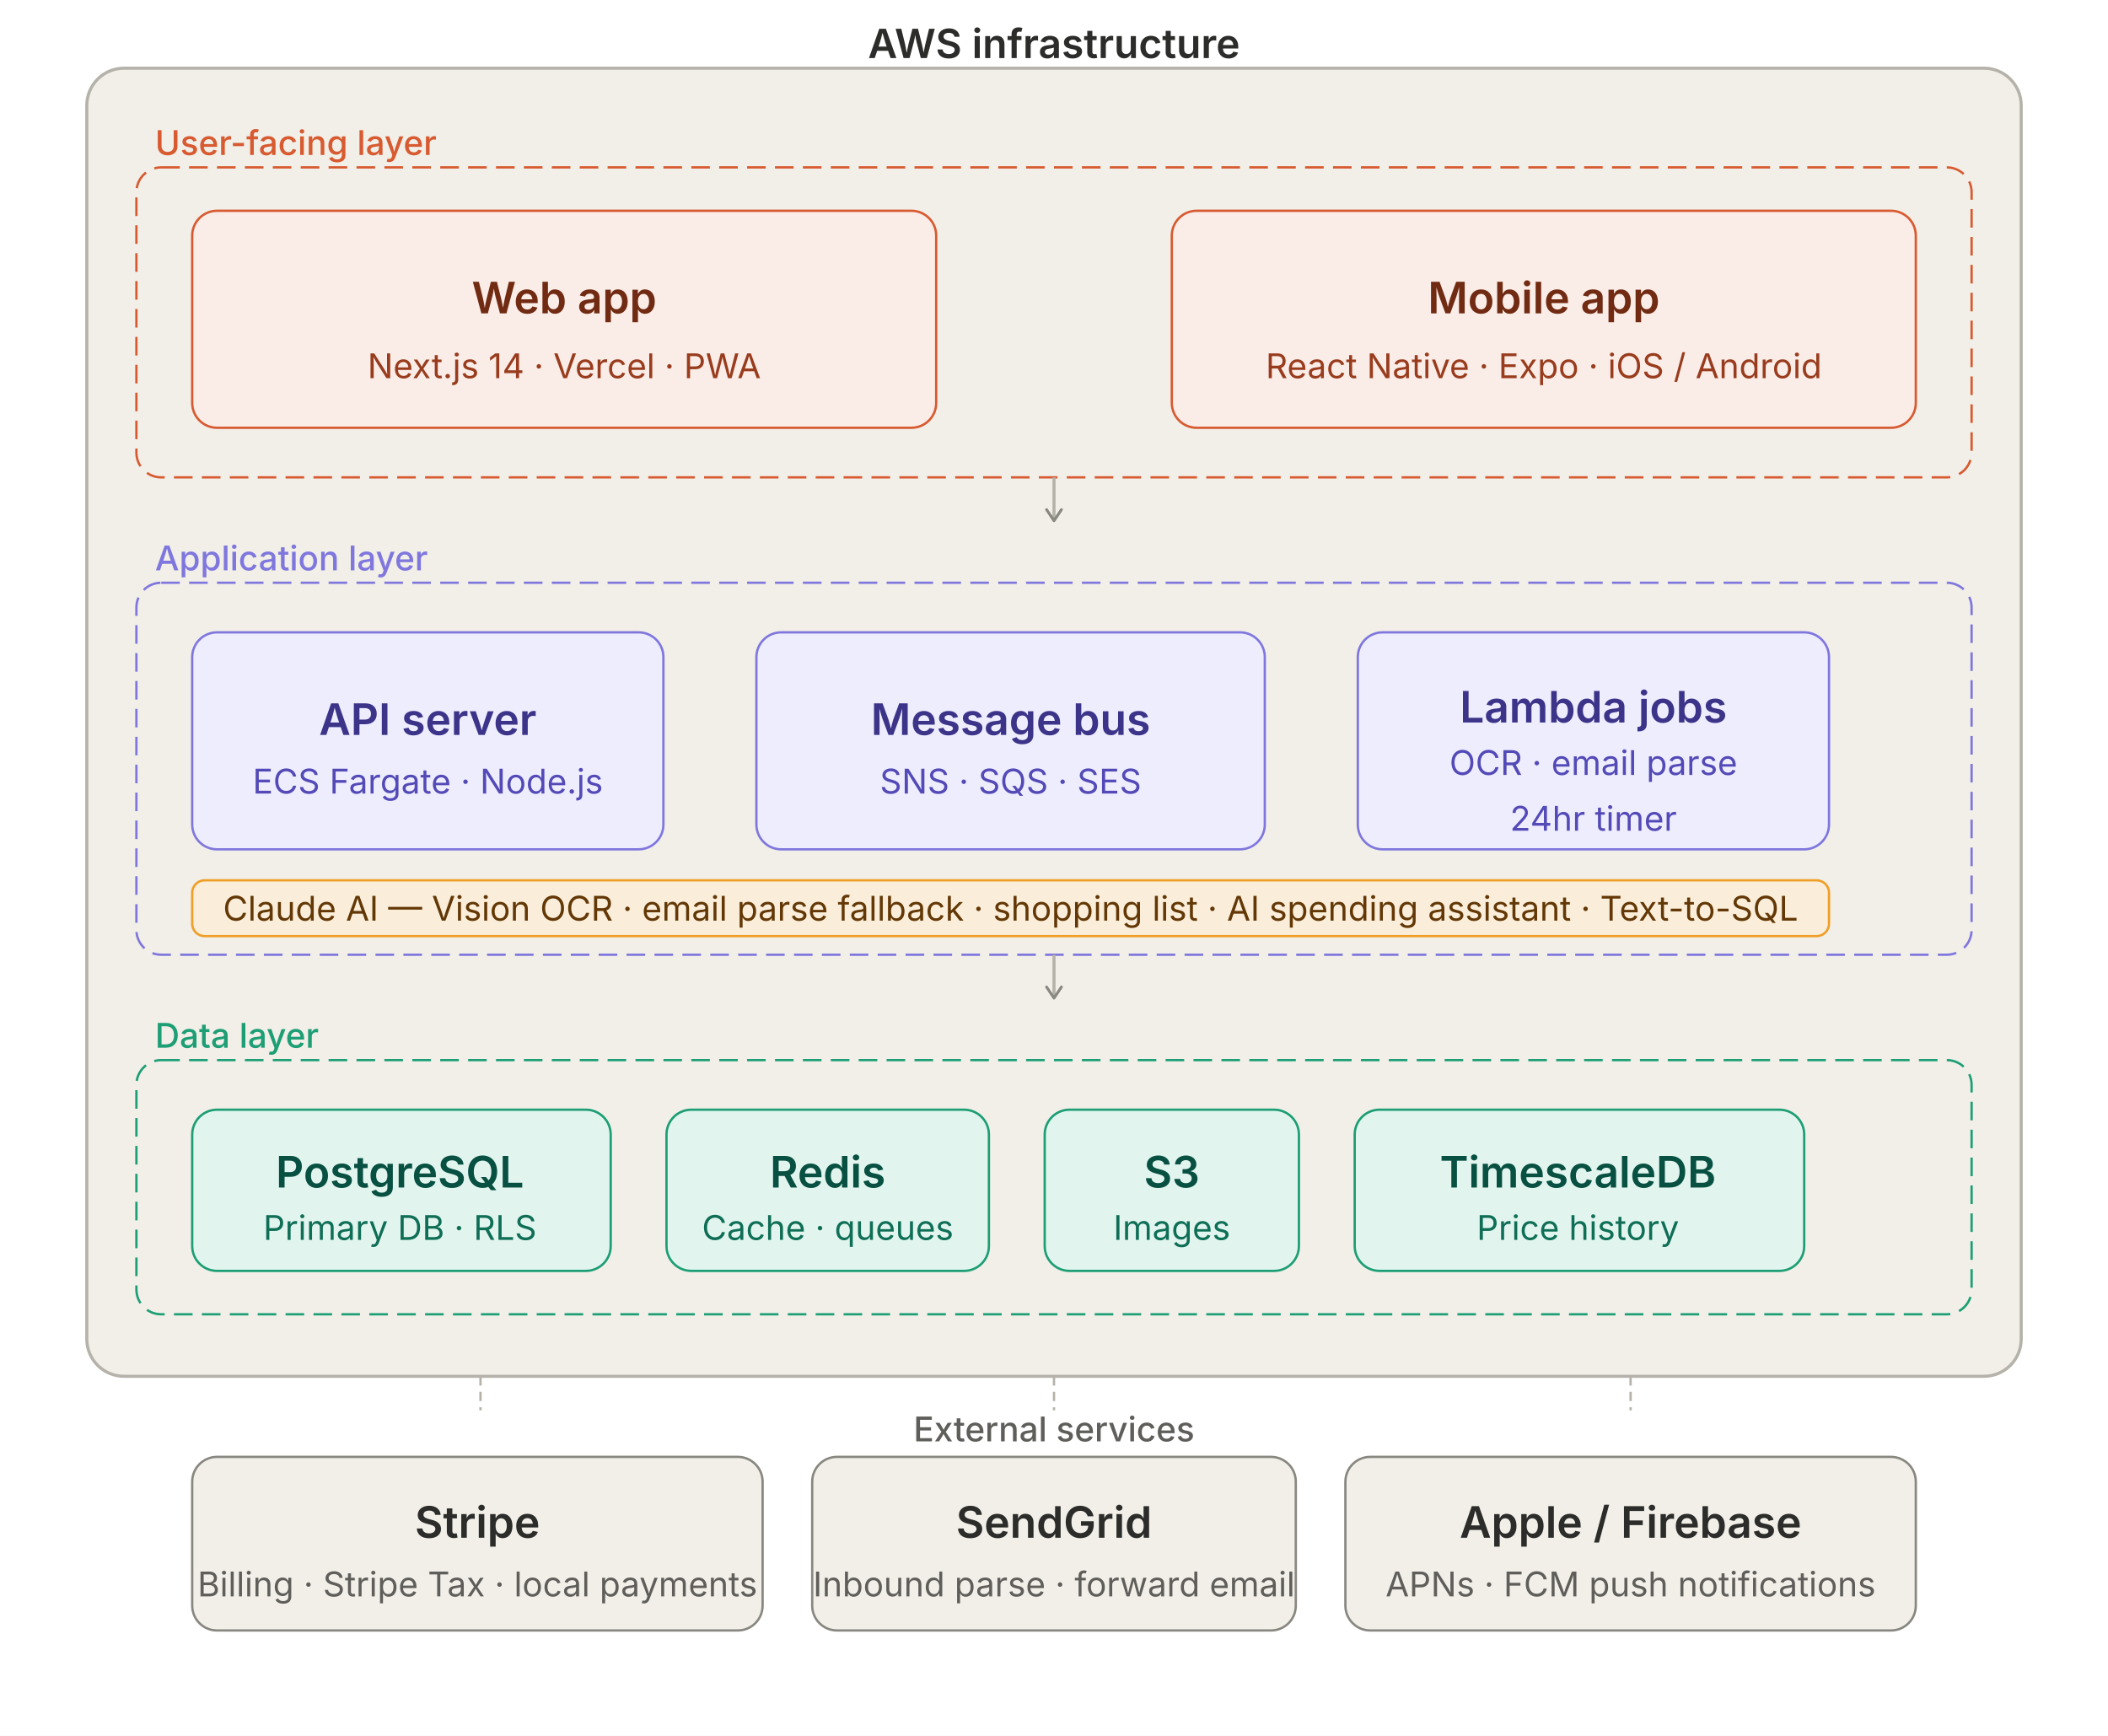
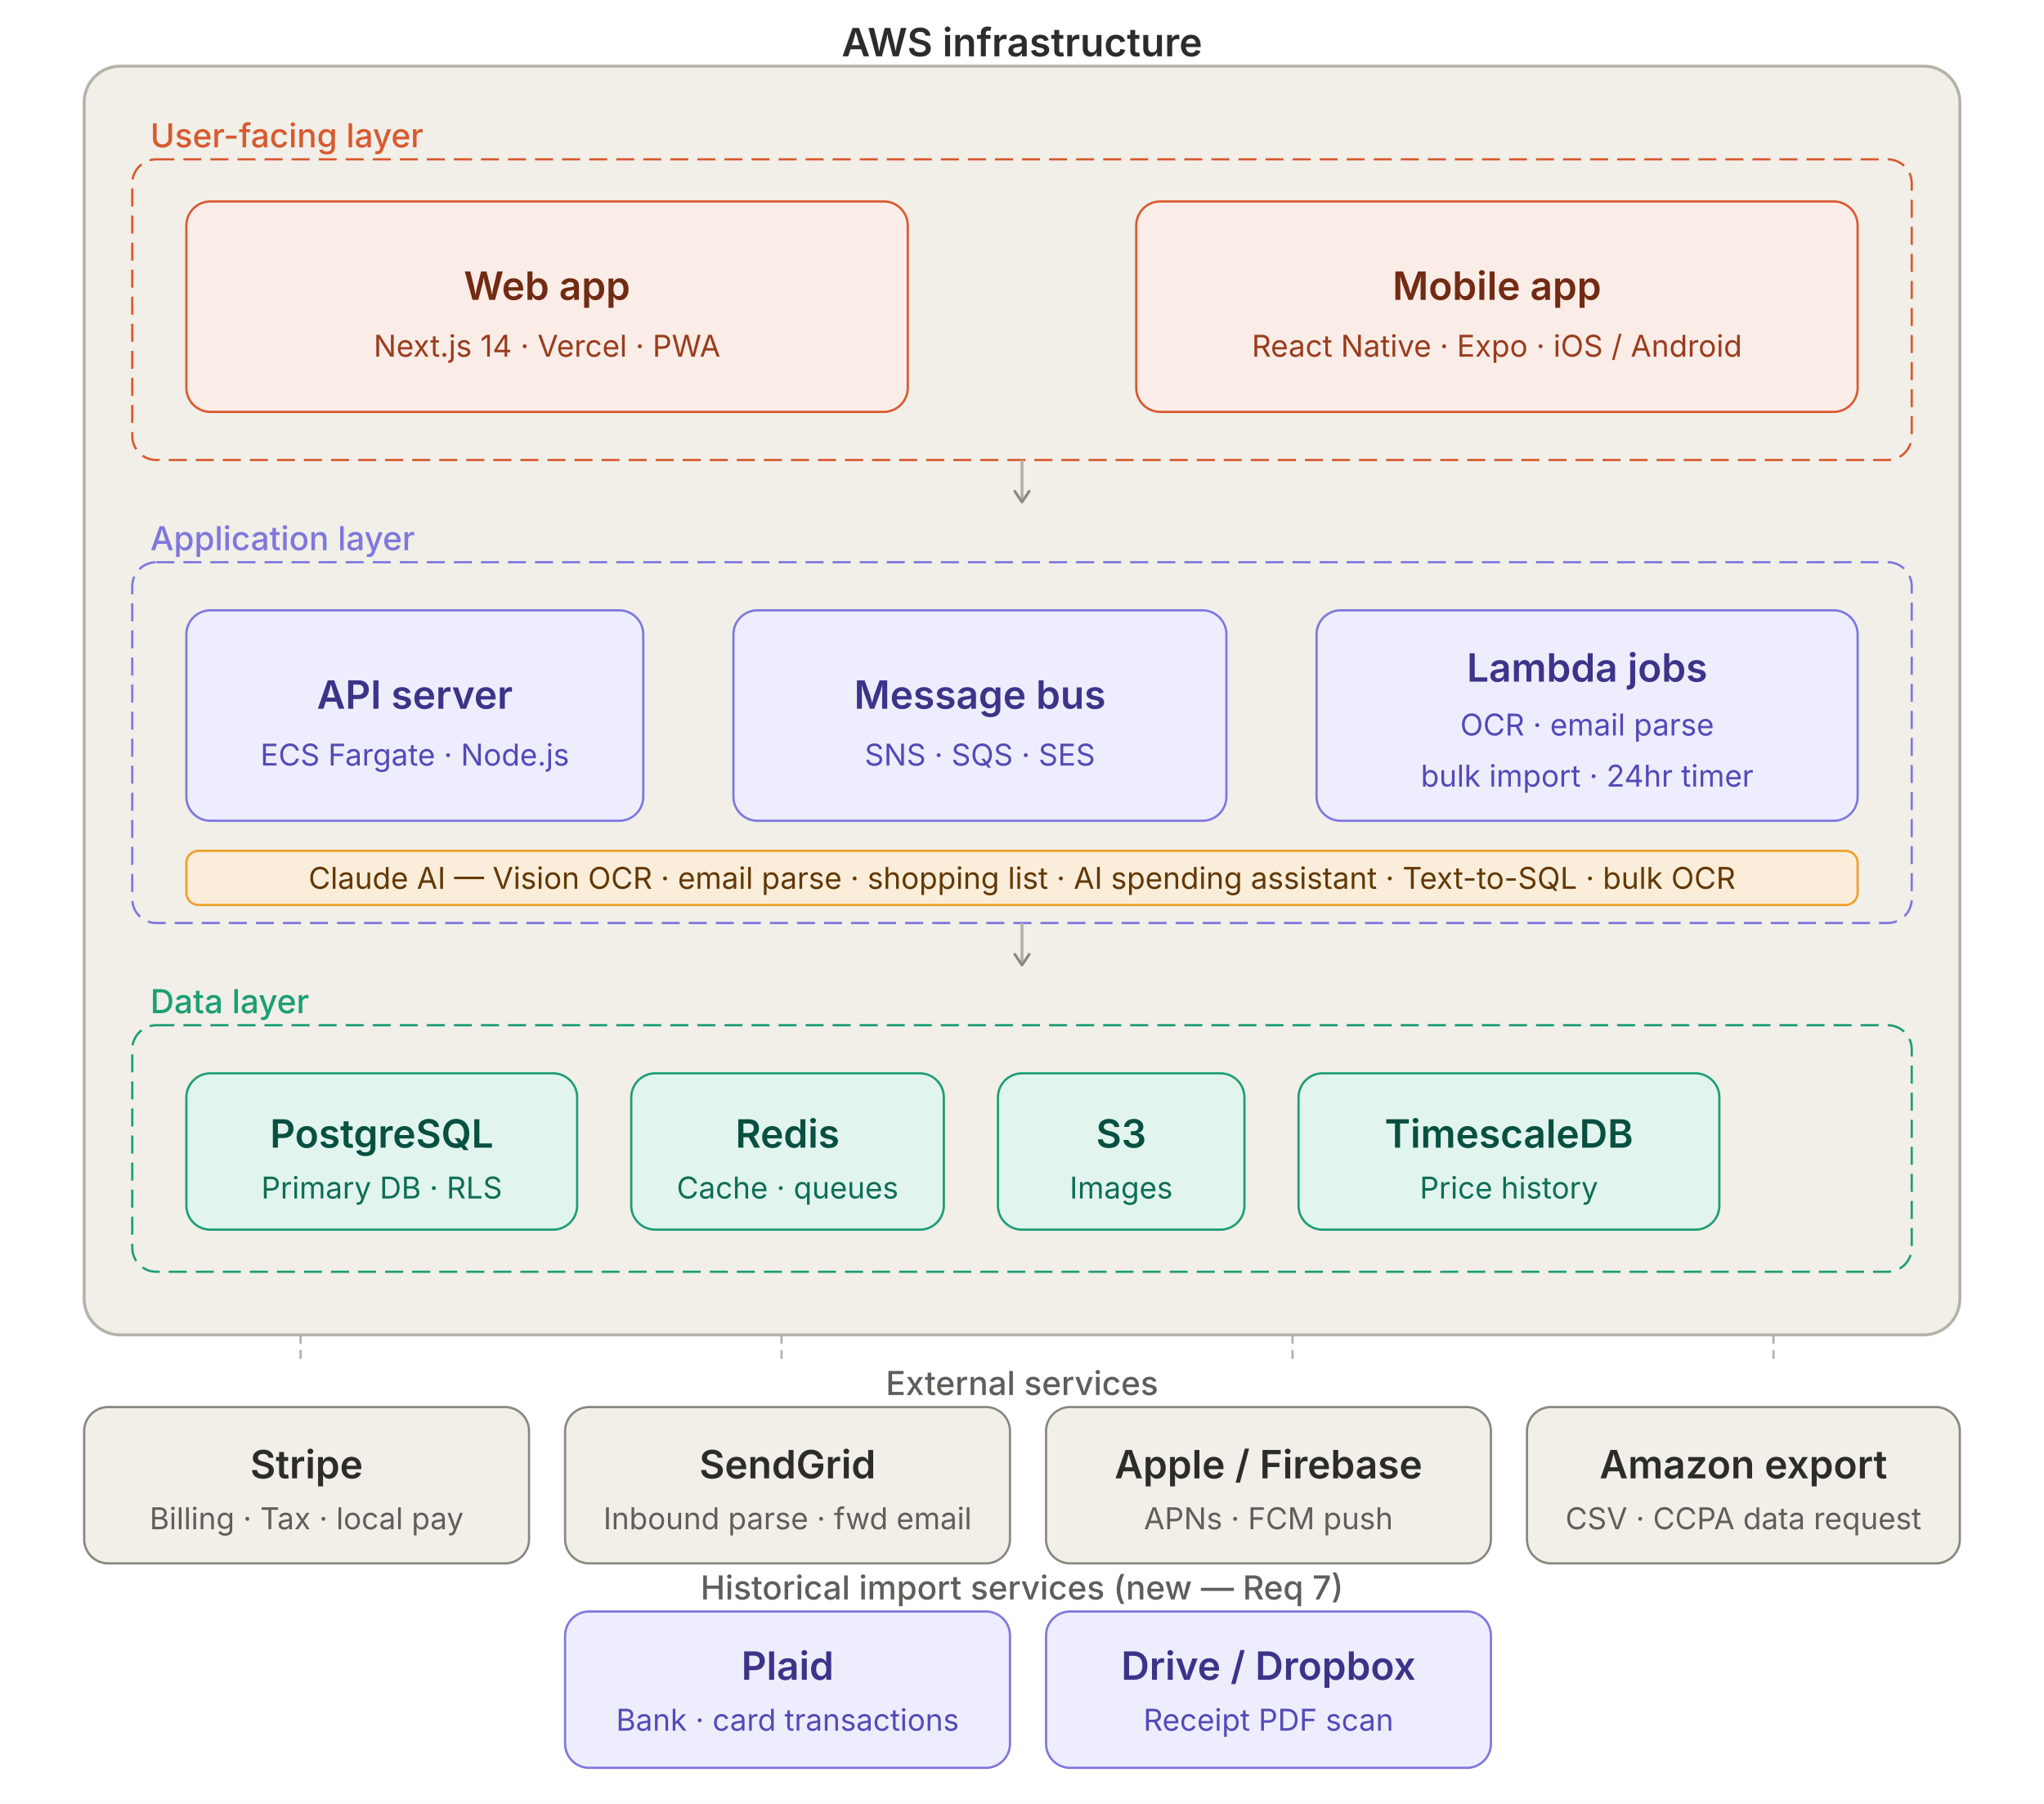
- <svg xmlns="http://www.w3.org/2000/svg" width="680" height="560" viewBox="0 0 680 560">
+ <svg xmlns="http://www.w3.org/2000/svg" width="680" height="600" viewBox="0 0 680 600">
  <defs>
    <marker id="arr" viewBox="0 0 10 10" refX="8" refY="5" markerWidth="6" markerHeight="6" orient="auto-start-reverse">
      <path d="M2 1L8 5L2 9" fill="none" stroke="#888780" stroke-width="1.5" stroke-linecap="round" stroke-linejoin="round" />
    </marker>
    <style>
      text { font-family: system-ui, -apple-system, BlinkMacSystemFont, "Segoe UI", sans-serif; }
-       .title { font-size: 14px; font-weight: 600; }
-       .sub   { font-size: 11px; }
+       .title { font-size: 13px; font-weight: 600; }
+       .sub   { font-size: 10px; }
      .zone  { font-size: 11px; font-weight: 500; }
      .head  { font-size: 13px; font-weight: 600; fill: #2C2C2A; }
    </style>
  </defs>
-   <rect width="680" height="560" fill="#ffffff" />
+   <rect width="680" height="600" fill="#ffffff" />
  <text class="head" x="340" y="14" text-anchor="middle" dominant-baseline="central">AWS infrastructure</text>
  <rect x="28" y="22" width="624" height="422" rx="12" fill="#F1EFE8" stroke="#B4B2A9" stroke-width="1" />
-   <text class="zone" x="50" y="46" dominant-baseline="central" fill="#D85A30">User-facing layer</text>
-   <rect x="44" y="54" width="592" height="100" rx="8" fill="none" stroke="#D85A30" stroke-width="0.75" stroke-dasharray="6 3" />
-   <rect x="62" y="68" width="240" height="70" rx="8" fill="#FAECE7" stroke="#D85A30" stroke-width="0.75" />
-   <text class="title" x="182" y="96" text-anchor="middle" dominant-baseline="central" fill="#712B13">Web app</text>
-   <text class="sub" x="182" y="118" text-anchor="middle" dominant-baseline="central" fill="#993C1D">Next.js 14 · Vercel · PWA</text>
-   <rect x="378" y="68" width="240" height="70" rx="8" fill="#FAECE7" stroke="#D85A30" stroke-width="0.75" />
-   <text class="title" x="498" y="96" text-anchor="middle" dominant-baseline="central" fill="#712B13">Mobile app</text>
-   <text class="sub" x="498" y="118" text-anchor="middle" dominant-baseline="central" fill="#993C1D">React Native · Expo · iOS / Android</text>
-   <line x1="340" y1="154" x2="340" y2="168" stroke="#B4B2A9" stroke-width="1" marker-end="url(#arr)" />
-   <text class="zone" x="50" y="180" dominant-baseline="central" fill="#7F77DD">Application layer</text>
-   <rect x="44" y="188" width="592" height="120" rx="8" fill="none" stroke="#7F77DD" stroke-width="0.75" stroke-dasharray="6 3" />
-   <rect x="62" y="204" width="152" height="70" rx="8" fill="#EEEDFE" stroke="#7F77DD" stroke-width="0.75" />
-   <text class="title" x="138" y="232" text-anchor="middle" dominant-baseline="central" fill="#3C3489">API server</text>
-   <text class="sub" x="138" y="252" text-anchor="middle" dominant-baseline="central" fill="#534AB7">ECS Fargate · Node.js</text>
-   <rect x="244" y="204" width="164" height="70" rx="8" fill="#EEEDFE" stroke="#7F77DD" stroke-width="0.75" />
-   <text class="title" x="326" y="232" text-anchor="middle" dominant-baseline="central" fill="#3C3489">Message bus</text>
-   <text class="sub" x="326" y="252" text-anchor="middle" dominant-baseline="central" fill="#534AB7">SNS · SQS · SES</text>
-   <rect x="438" y="204" width="152" height="70" rx="8" fill="#EEEDFE" stroke="#7F77DD" stroke-width="0.75" />
-   <text class="title" x="514" y="228" text-anchor="middle" dominant-baseline="central" fill="#3C3489">Lambda jobs</text>
-   <text class="sub" x="514" y="246" text-anchor="middle" dominant-baseline="central" fill="#534AB7">OCR · email parse</text>
-   <text class="sub" x="514" y="264" text-anchor="middle" dominant-baseline="central" fill="#534AB7">24hr timer</text>
-   <rect x="62" y="284" width="528" height="18" rx="4" fill="#FAEEDA" stroke="#EF9F27" stroke-width="0.75" />
-   <text class="sub" x="326" y="293" text-anchor="middle" dominant-baseline="central" fill="#633806">Claude AI — Vision OCR · email parse fallback · shopping list · AI spending assistant · Text-to-SQL</text>
-   <line x1="340" y1="308" x2="340" y2="322" stroke="#B4B2A9" stroke-width="1" marker-end="url(#arr)" />
-   <text class="zone" x="50" y="334" dominant-baseline="central" fill="#1D9E75">Data layer</text>
-   <rect x="44" y="342" width="592" height="82" rx="8" fill="none" stroke="#1D9E75" stroke-width="0.75" stroke-dasharray="6 3" />
-   <rect x="62" y="358" width="135" height="52" rx="8" fill="#E1F5EE" stroke="#1D9E75" stroke-width="0.75" />
-   <text class="title" x="129" y="378" text-anchor="middle" dominant-baseline="central" fill="#085041">PostgreSQL</text>
-   <text class="sub" x="129" y="396" text-anchor="middle" dominant-baseline="central" fill="#0F6E56">Primary DB · RLS</text>
-   <rect x="215" y="358" width="104" height="52" rx="8" fill="#E1F5EE" stroke="#1D9E75" stroke-width="0.75" />
-   <text class="title" x="267" y="378" text-anchor="middle" dominant-baseline="central" fill="#085041">Redis</text>
-   <text class="sub" x="267" y="396" text-anchor="middle" dominant-baseline="central" fill="#0F6E56">Cache · queues</text>
-   <rect x="337" y="358" width="82" height="52" rx="8" fill="#E1F5EE" stroke="#1D9E75" stroke-width="0.75" />
-   <text class="title" x="378" y="378" text-anchor="middle" dominant-baseline="central" fill="#085041">S3</text>
-   <text class="sub" x="378" y="396" text-anchor="middle" dominant-baseline="central" fill="#0F6E56">Images</text>
-   <rect x="437" y="358" width="145" height="52" rx="8" fill="#E1F5EE" stroke="#1D9E75" stroke-width="0.75" />
-   <text class="title" x="509" y="378" text-anchor="middle" dominant-baseline="central" fill="#085041">TimescaleDB</text>
-   <text class="sub" x="509" y="396" text-anchor="middle" dominant-baseline="central" fill="#0F6E56">Price history</text>
-   <line x1="155" y1="444" x2="155" y2="455" stroke="#B4B2A9" stroke-width="0.75" stroke-dasharray="3 2" />
-   <line x1="340" y1="444" x2="340" y2="455" stroke="#B4B2A9" stroke-width="0.75" stroke-dasharray="3 2" />
-   <line x1="526" y1="444" x2="526" y2="455" stroke="#B4B2A9" stroke-width="0.75" stroke-dasharray="3 2" />
-   <text class="zone" x="340" y="461" text-anchor="middle" dominant-baseline="central" fill="#5F5E5A">External services</text>
-   <rect x="62" y="470" width="184" height="56" rx="8" fill="#F1EFE8" stroke="#888780" stroke-width="0.75" />
-   <text class="title" x="154" y="491" text-anchor="middle" dominant-baseline="central" fill="#2C2C2A">Stripe</text>
-   <text class="sub" x="154" y="511" text-anchor="middle" dominant-baseline="central" fill="#5F5E5A">Billing · Stripe Tax · local payments</text>
-   <rect x="262" y="470" width="156" height="56" rx="8" fill="#F1EFE8" stroke="#888780" stroke-width="0.75" />
-   <text class="title" x="340" y="491" text-anchor="middle" dominant-baseline="central" fill="#2C2C2A">SendGrid</text>
-   <text class="sub" x="340" y="511" text-anchor="middle" dominant-baseline="central" fill="#5F5E5A">Inbound parse · forward email</text>
-   <rect x="434" y="470" width="184" height="56" rx="8" fill="#F1EFE8" stroke="#888780" stroke-width="0.75" />
-   <text class="title" x="526" y="491" text-anchor="middle" dominant-baseline="central" fill="#2C2C2A">Apple / Firebase</text>
-   <text class="sub" x="526" y="511" text-anchor="middle" dominant-baseline="central" fill="#5F5E5A">APNs · FCM push notifications</text>
+   <text class="zone" x="50" y="45" dominant-baseline="central" fill="#D85A30">User-facing layer</text>
+   <rect x="44" y="53" width="592" height="100" rx="8" fill="none" stroke="#D85A30" stroke-width="0.75" stroke-dasharray="6 3" />
+   <rect x="62" y="67" width="240" height="70" rx="8" fill="#FAECE7" stroke="#D85A30" stroke-width="0.75" />
+   <text class="title" x="182" y="95" text-anchor="middle" dominant-baseline="central" fill="#712B13">Web app</text>
+   <text class="sub" x="182" y="115" text-anchor="middle" dominant-baseline="central" fill="#993C1D">Next.js 14 · Vercel · PWA</text>
+   <rect x="378" y="67" width="240" height="70" rx="8" fill="#FAECE7" stroke="#D85A30" stroke-width="0.75" />
+   <text class="title" x="498" y="95" text-anchor="middle" dominant-baseline="central" fill="#712B13">Mobile app</text>
+   <text class="sub" x="498" y="115" text-anchor="middle" dominant-baseline="central" fill="#993C1D">React Native · Expo · iOS / Android</text>
+   <line x1="340" y1="153" x2="340" y2="167" stroke="#B4B2A9" stroke-width="1" marker-end="url(#arr)" />
+   <text class="zone" x="50" y="179" dominant-baseline="central" fill="#7F77DD">Application layer</text>
+   <rect x="44" y="187" width="592" height="120" rx="8" fill="none" stroke="#7F77DD" stroke-width="0.75" stroke-dasharray="6 3" />
+   <rect x="62" y="203" width="152" height="70" rx="8" fill="#EEEDFE" stroke="#7F77DD" stroke-width="0.75" />
+   <text class="title" x="138" y="231" text-anchor="middle" dominant-baseline="central" fill="#3C3489">API server</text>
+   <text class="sub" x="138" y="251" text-anchor="middle" dominant-baseline="central" fill="#534AB7">ECS Fargate · Node.js</text>
+   <rect x="244" y="203" width="164" height="70" rx="8" fill="#EEEDFE" stroke="#7F77DD" stroke-width="0.75" />
+   <text class="title" x="326" y="231" text-anchor="middle" dominant-baseline="central" fill="#3C3489">Message bus</text>
+   <text class="sub" x="326" y="251" text-anchor="middle" dominant-baseline="central" fill="#534AB7">SNS · SQS · SES</text>
+   <rect x="438" y="203" width="180" height="70" rx="8" fill="#EEEDFE" stroke="#7F77DD" stroke-width="0.75" />
+   <text class="title" x="528" y="222" text-anchor="middle" dominant-baseline="central" fill="#3C3489">Lambda jobs</text>
+   <text class="sub" x="528" y="241" text-anchor="middle" dominant-baseline="central" fill="#534AB7">OCR · email parse</text>
+   <text class="sub" x="528" y="258" text-anchor="middle" dominant-baseline="central" fill="#534AB7">bulk import · 24hr timer</text>
+   <rect x="62" y="283" width="556" height="18" rx="4" fill="#FAEEDA" stroke="#EF9F27" stroke-width="0.75" />
+   <text class="sub" x="340" y="292" text-anchor="middle" dominant-baseline="central" fill="#633806">Claude AI — Vision OCR · email parse · shopping list · AI spending assistant · Text-to-SQL · bulk OCR</text>
+   <line x1="340" y1="307" x2="340" y2="321" stroke="#B4B2A9" stroke-width="1" marker-end="url(#arr)" />
+   <text class="zone" x="50" y="333" dominant-baseline="central" fill="#1D9E75">Data layer</text>
+   <rect x="44" y="341" width="592" height="82" rx="8" fill="none" stroke="#1D9E75" stroke-width="0.75" stroke-dasharray="6 3" />
+   <rect x="62" y="357" width="130" height="52" rx="8" fill="#E1F5EE" stroke="#1D9E75" stroke-width="0.75" />
+   <text class="title" x="127" y="377" text-anchor="middle" dominant-baseline="central" fill="#085041">PostgreSQL</text>
+   <text class="sub" x="127" y="395" text-anchor="middle" dominant-baseline="central" fill="#0F6E56">Primary DB · RLS</text>
+   <rect x="210" y="357" width="104" height="52" rx="8" fill="#E1F5EE" stroke="#1D9E75" stroke-width="0.75" />
+   <text class="title" x="262" y="377" text-anchor="middle" dominant-baseline="central" fill="#085041">Redis</text>
+   <text class="sub" x="262" y="395" text-anchor="middle" dominant-baseline="central" fill="#0F6E56">Cache · queues</text>
+   <rect x="332" y="357" width="82" height="52" rx="8" fill="#E1F5EE" stroke="#1D9E75" stroke-width="0.75" />
+   <text class="title" x="373" y="377" text-anchor="middle" dominant-baseline="central" fill="#085041">S3</text>
+   <text class="sub" x="373" y="395" text-anchor="middle" dominant-baseline="central" fill="#0F6E56">Images</text>
+   <rect x="432" y="357" width="140" height="52" rx="8" fill="#E1F5EE" stroke="#1D9E75" stroke-width="0.75" />
+   <text class="title" x="502" y="377" text-anchor="middle" dominant-baseline="central" fill="#085041">TimescaleDB</text>
+   <text class="sub" x="502" y="395" text-anchor="middle" dominant-baseline="central" fill="#0F6E56">Price history</text>
+   <line x1="100" y1="444" x2="100" y2="454" stroke="#B4B2A9" stroke-width="0.75" stroke-dasharray="3 2" />
+   <line x1="260" y1="444" x2="260" y2="454" stroke="#B4B2A9" stroke-width="0.75" stroke-dasharray="3 2" />
+   <line x1="430" y1="444" x2="430" y2="454" stroke="#B4B2A9" stroke-width="0.75" stroke-dasharray="3 2" />
+   <line x1="590" y1="444" x2="590" y2="454" stroke="#B4B2A9" stroke-width="0.75" stroke-dasharray="3 2" />
+   <text class="zone" x="340" y="460" text-anchor="middle" dominant-baseline="central" fill="#5F5E5A">External services</text>
+   <rect x="28" y="468" width="148" height="52" rx="8" fill="#F1EFE8" stroke="#888780" stroke-width="0.75" />
+   <text class="title" x="102" y="487" text-anchor="middle" dominant-baseline="central" fill="#2C2C2A">Stripe</text>
+   <text class="sub" x="102" y="505" text-anchor="middle" dominant-baseline="central" fill="#5F5E5A">Billing · Tax · local pay</text>
+   <rect x="188" y="468" width="148" height="52" rx="8" fill="#F1EFE8" stroke="#888780" stroke-width="0.75" />
+   <text class="title" x="262" y="487" text-anchor="middle" dominant-baseline="central" fill="#2C2C2A">SendGrid</text>
+   <text class="sub" x="262" y="505" text-anchor="middle" dominant-baseline="central" fill="#5F5E5A">Inbound parse · fwd email</text>
+   <rect x="348" y="468" width="148" height="52" rx="8" fill="#F1EFE8" stroke="#888780" stroke-width="0.75" />
+   <text class="title" x="422" y="487" text-anchor="middle" dominant-baseline="central" fill="#2C2C2A">Apple / Firebase</text>
+   <text class="sub" x="422" y="505" text-anchor="middle" dominant-baseline="central" fill="#5F5E5A">APNs · FCM push</text>
+   <text class="zone" x="340" y="528" text-anchor="middle" dominant-baseline="central" fill="#5F5E5A">Historical import services (new — Req 7)</text>
+   <rect x="188" y="536" width="148" height="52" rx="8" fill="#EEEDFE" stroke="#7F77DD" stroke-width="0.75" />
+   <text class="title" x="262" y="554" text-anchor="middle" dominant-baseline="central" fill="#3C3489">Plaid</text>
+   <text class="sub" x="262" y="572" text-anchor="middle" dominant-baseline="central" fill="#534AB7">Bank · card transactions</text>
+   <rect x="348" y="536" width="148" height="52" rx="8" fill="#EEEDFE" stroke="#7F77DD" stroke-width="0.75" />
+   <text class="title" x="422" y="554" text-anchor="middle" dominant-baseline="central" fill="#3C3489">Drive / Dropbox</text>
+   <text class="sub" x="422" y="572" text-anchor="middle" dominant-baseline="central" fill="#534AB7">Receipt PDF scan</text>
+   <rect x="508" y="468" width="144" height="52" rx="8" fill="#F1EFE8" stroke="#888780" stroke-width="0.75" />
+   <text class="title" x="580" y="487" text-anchor="middle" dominant-baseline="central" fill="#2C2C2A">Amazon export</text>
+   <text class="sub" x="580" y="505" text-anchor="middle" dominant-baseline="central" fill="#5F5E5A">CSV · CCPA data request</text>
</svg>
